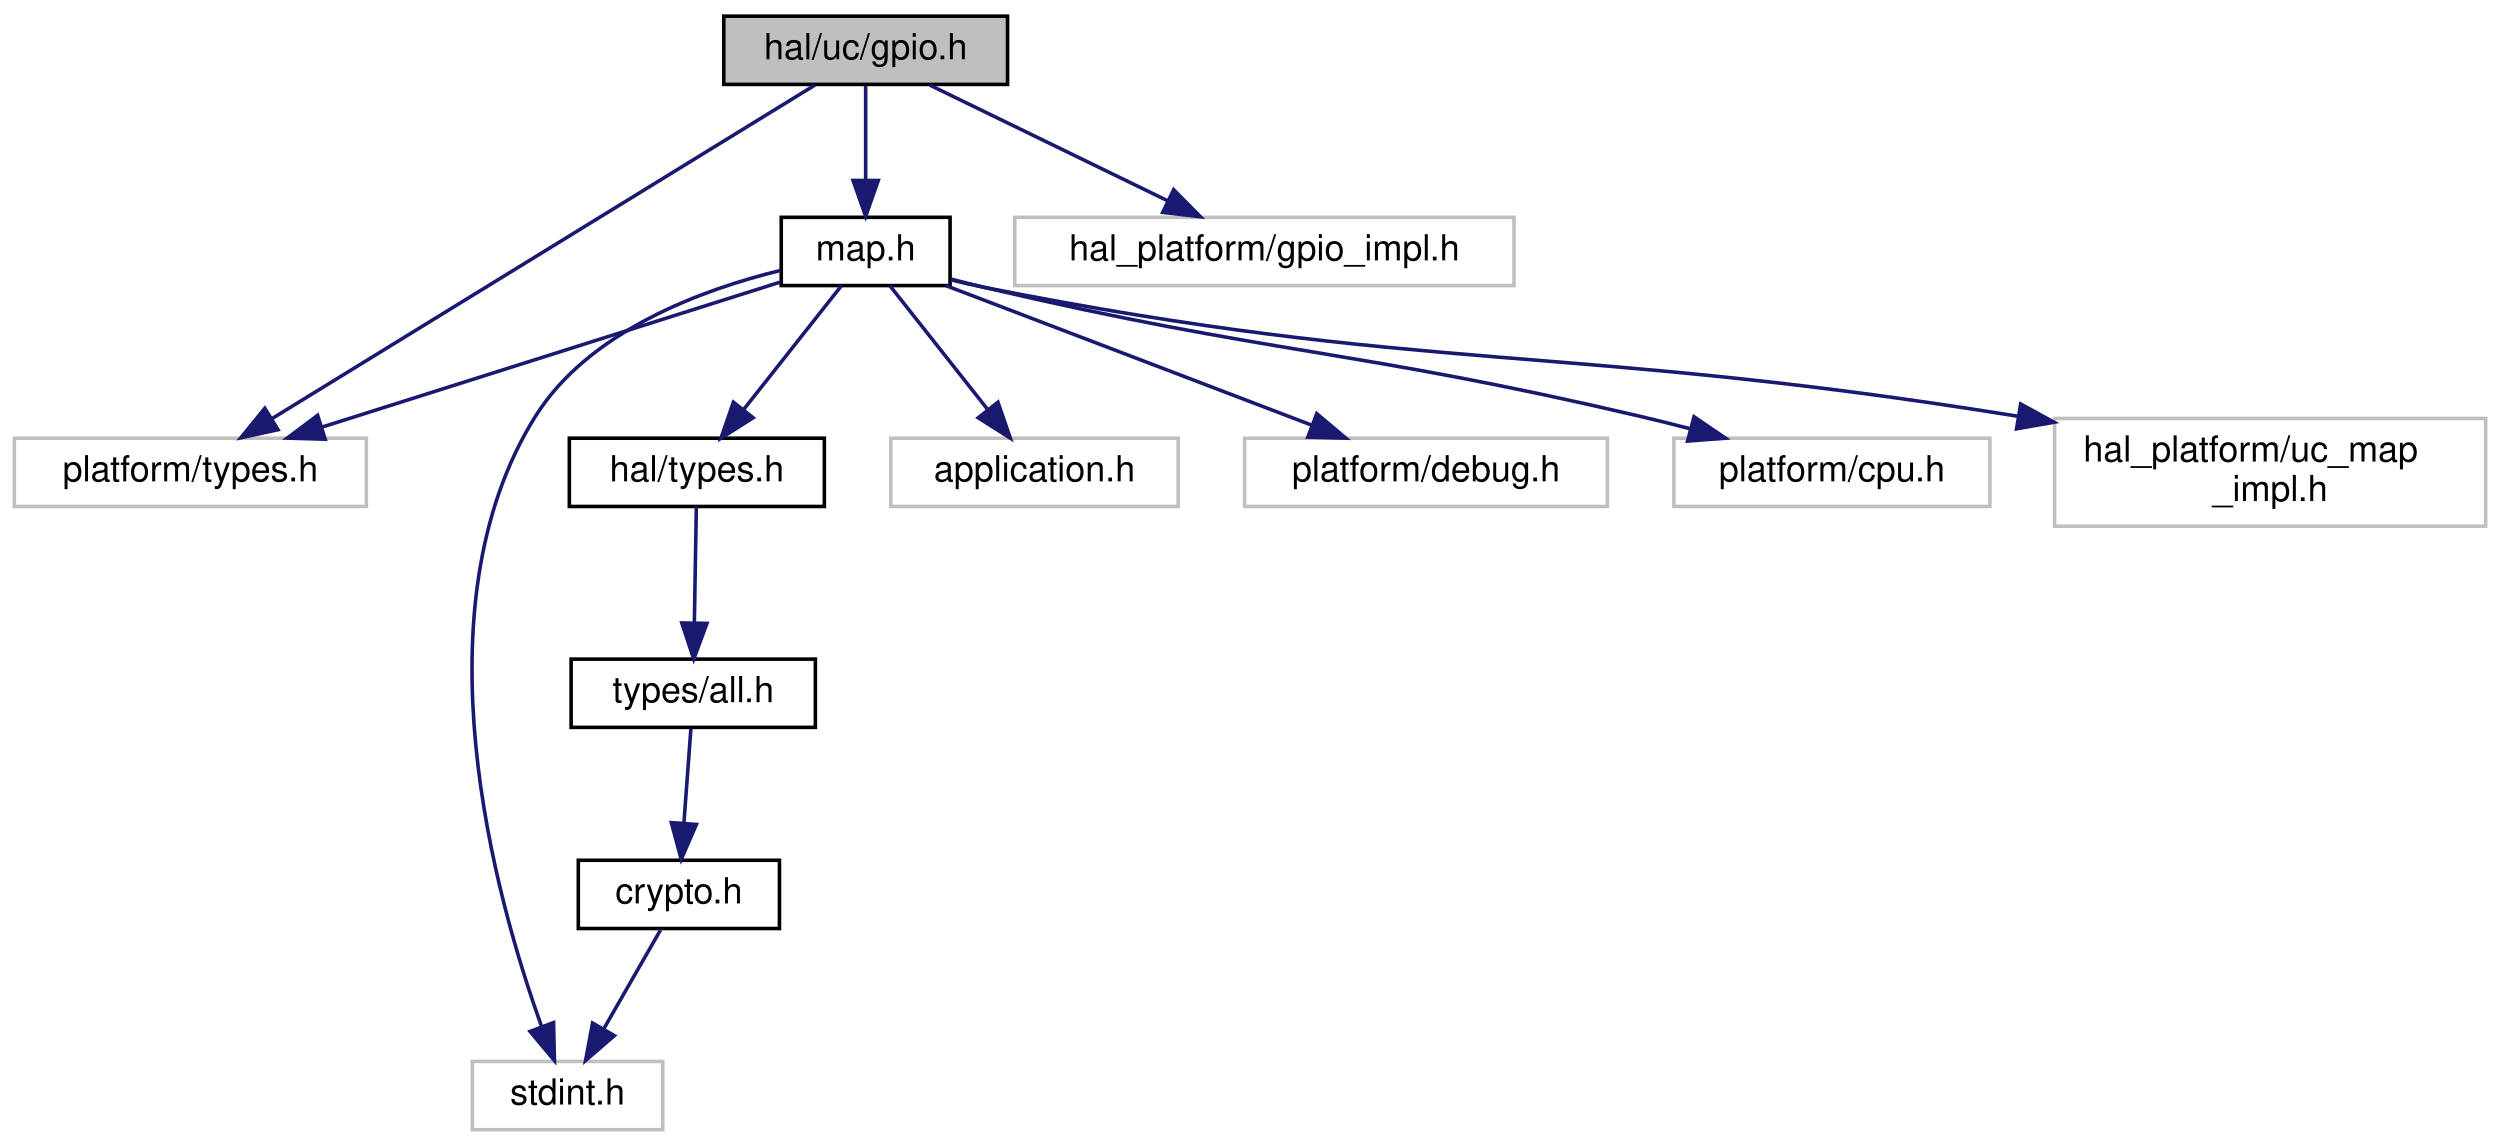
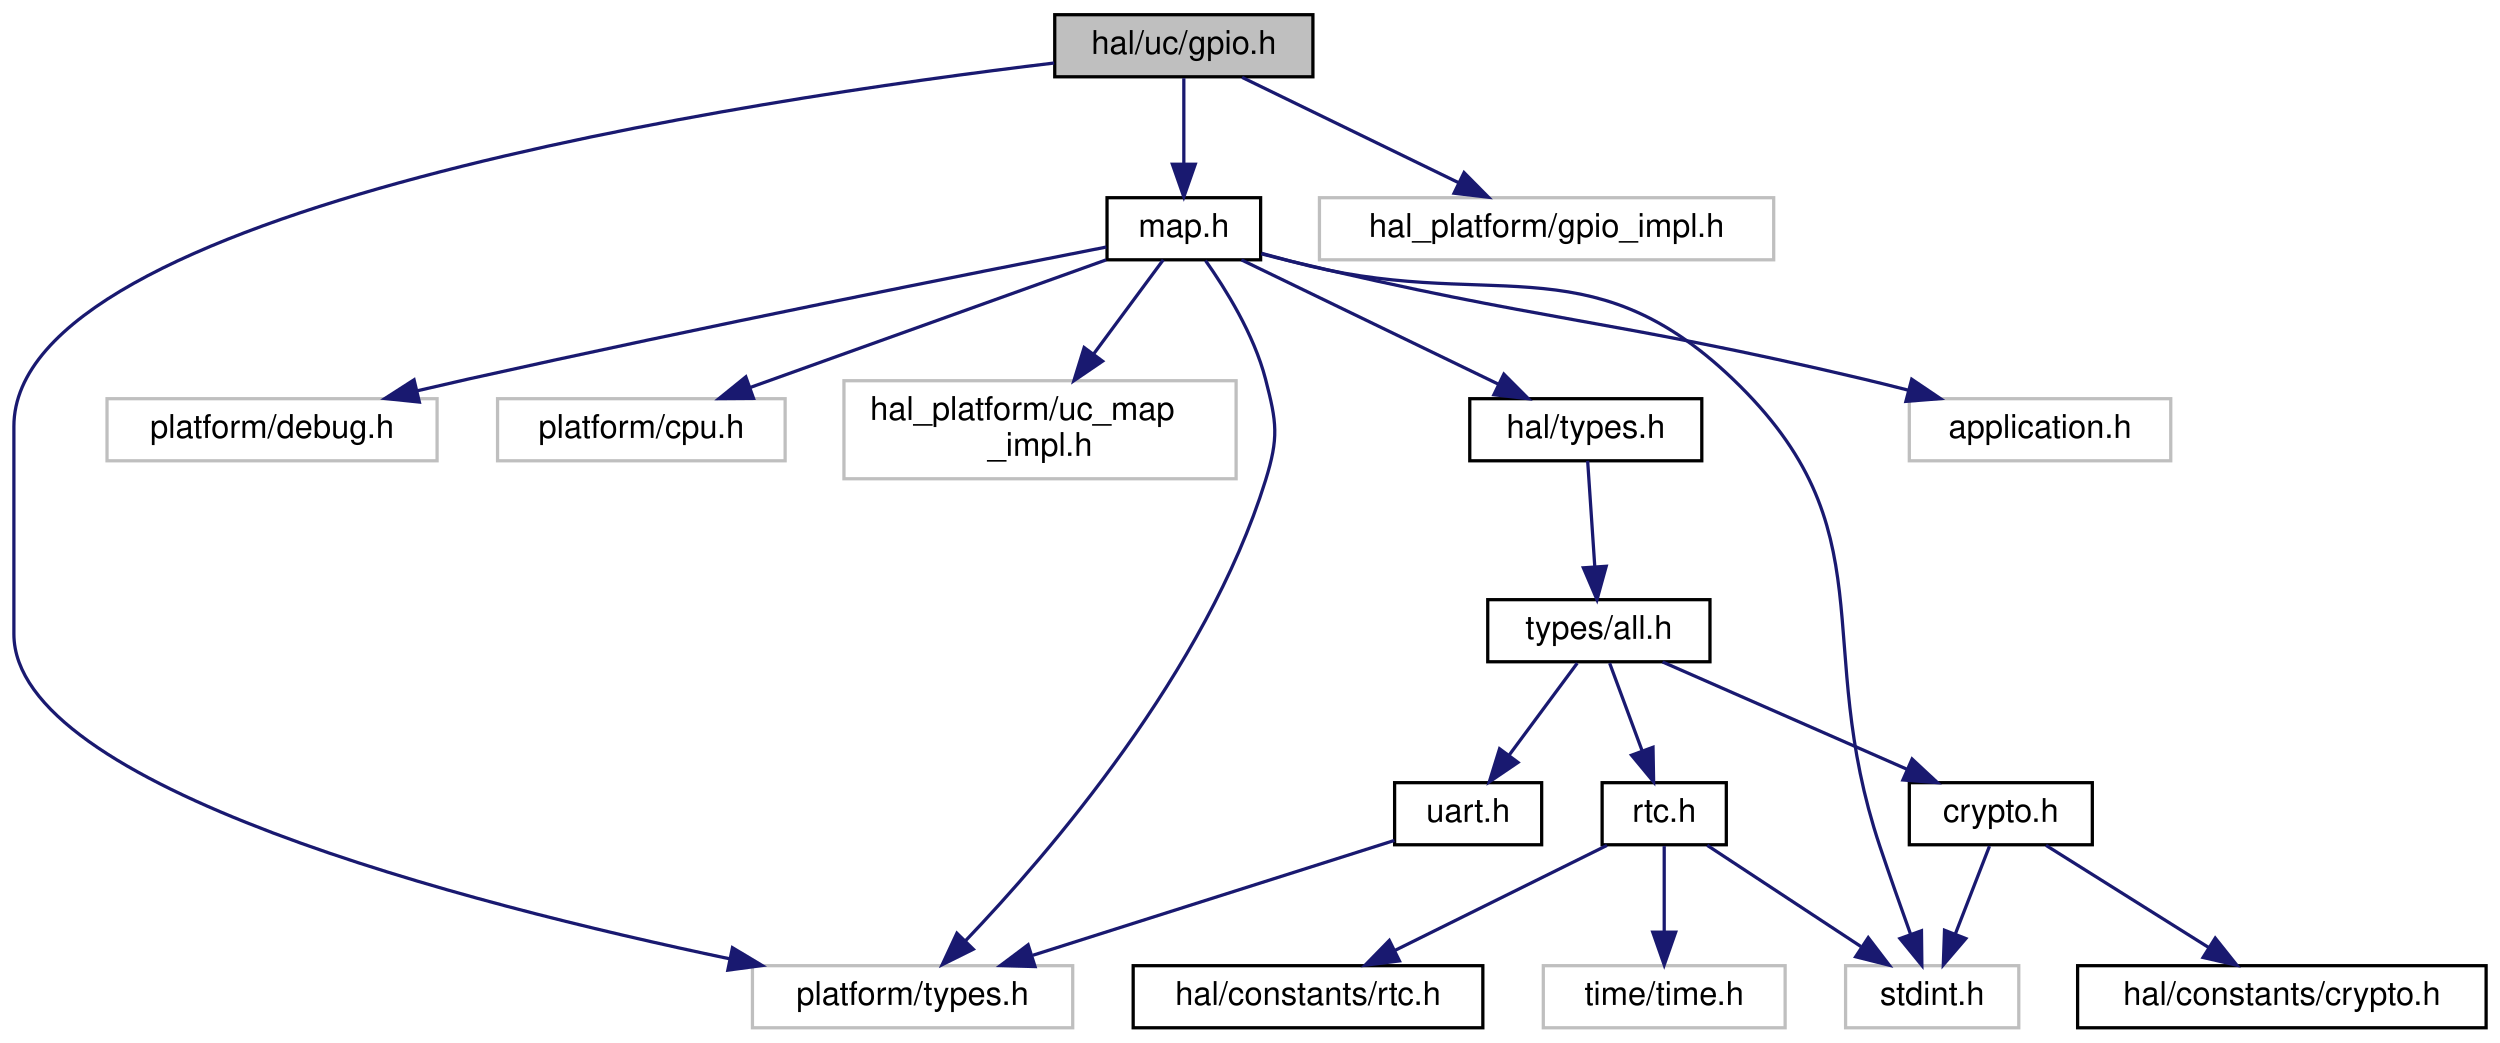
- <svg xmlns="http://www.w3.org/2000/svg" xmlns:xlink="http://www.w3.org/1999/xlink" width="696pt" height="319pt" viewBox="0.00 0.00 696.00 319.00">
+ <svg xmlns="http://www.w3.org/2000/svg" xmlns:xlink="http://www.w3.org/1999/xlink" width="765pt" height="319pt" viewBox="0.00 0.00 764.50 319.00">
  <g id="graph0" class="graph" transform="scale(1 1) rotate(0) translate(4 315)">
    <g id="node1" class="node">
      <g id="a_node1">
        <a xlink:title="HAL for uC GPIOs.">
-           <polygon fill="#bfbfbf" stroke="black" points="197.5,-291.5 197.5,-310.5 276.5,-310.5 276.5,-291.5 197.5,-291.5" />
-           <text text-anchor="middle" x="237" y="-298.5" font-family="Helvetica,sans-Serif" font-size="10.00">hal/uc/gpio.h</text>
+           <polygon fill="#bfbfbf" stroke="black" points="318.5,-291.5 318.5,-310.5 397.5,-310.5 397.5,-291.5 318.5,-291.5" />
+           <text text-anchor="middle" x="358" y="-298.5" font-family="Helvetica,sans-Serif" font-size="10.00">hal/uc/gpio.h</text>
        </a>
      </g>
    </g>
    <g id="node2" class="node">
      <g id="a_node2">
        <a xlink:title=" ">
-           <polygon fill="none" stroke="#bfbfbf" points="0,-174 0,-193 98,-193 98,-174 0,-174" />
-           <text text-anchor="middle" x="49" y="-181" font-family="Helvetica,sans-Serif" font-size="10.00">platform/types.h</text>
+           <polygon fill="none" stroke="#bfbfbf" points="226,-0.5 226,-19.5 324,-19.5 324,-0.5 226,-0.5" />
+           <text text-anchor="middle" x="275" y="-7.5" font-family="Helvetica,sans-Serif" font-size="10.00">platform/types.h</text>
        </a>
      </g>
    </g>
    <g id="edge1" class="edge">
-       <path fill="none" stroke="midnightblue" d="M222.87,-291.32C190.54,-271.45 110.93,-222.55 71.66,-198.42" />
-       <polygon fill="midnightblue" stroke="midnightblue" points="73.39,-195.38 63.04,-193.12 69.73,-201.34 73.39,-195.38" />
+       <path fill="none" stroke="midnightblue" d="M318.32,-295.72C225.11,-284.57 0,-250.79 0,-184.5 0,-184.5 0,-184.5 0,-121 0,-74.28 138.58,-38.46 218.99,-21.61" />
+       <polygon fill="midnightblue" stroke="midnightblue" points="219.88,-25 228.97,-19.55 218.47,-18.14 219.88,-25" />
    </g>
    <g id="node3" class="node">
      <g id="a_node3">
        <a xlink:href="map_8h.html" target="_top" xlink:title="HAL for uC Peripheral Map.">
-           <polygon fill="none" stroke="black" points="213.5,-235.5 213.5,-254.5 260.5,-254.5 260.5,-235.5 213.5,-235.5" />
-           <text text-anchor="middle" x="237" y="-242.5" font-family="Helvetica,sans-Serif" font-size="10.00">map.h</text>
+           <polygon fill="none" stroke="black" points="334.5,-235.5 334.5,-254.5 381.5,-254.5 381.5,-235.5 334.5,-235.5" />
+           <text text-anchor="middle" x="358" y="-242.5" font-family="Helvetica,sans-Serif" font-size="10.00">map.h</text>
        </a>
      </g>
    </g>
    <g id="edge2" class="edge">
-       <path fill="none" stroke="midnightblue" d="M237,-291.08C237,-284.01 237,-273.86 237,-264.99" />
-       <polygon fill="midnightblue" stroke="midnightblue" points="240.5,-264.75 237,-254.75 233.5,-264.75 240.5,-264.75" />
-     </g>
-     <g id="node12" class="node">
-       <g id="a_node12">
-         <a xlink:title=" ">
-           <polygon fill="none" stroke="#bfbfbf" points="278.5,-235.5 278.5,-254.5 417.5,-254.5 417.5,-235.5 278.5,-235.5" />
-           <text text-anchor="middle" x="348" y="-242.5" font-family="Helvetica,sans-Serif" font-size="10.00">hal_platform/gpio_impl.h</text>
-         </a>
-       </g>
-     </g>
-     <g id="edge13" class="edge">
-       <path fill="none" stroke="midnightblue" d="M254.83,-291.32C272.72,-282.62 300.48,-269.12 321.05,-259.11" />
-       <polygon fill="midnightblue" stroke="midnightblue" points="322.75,-262.18 330.21,-254.65 319.69,-255.88 322.75,-262.18" />
+       <path fill="none" stroke="midnightblue" d="M358,-291.08C358,-284.01 358,-273.86 358,-264.99" />
+       <polygon fill="midnightblue" stroke="midnightblue" points="361.5,-264.75 358,-254.75 354.5,-264.75 361.5,-264.75" />
+     </g>
+     <g id="node17" class="node">
+       <g id="a_node17">
+         <a xlink:title=" ">
+           <polygon fill="none" stroke="#bfbfbf" points="399.5,-235.5 399.5,-254.5 538.5,-254.5 538.5,-235.5 399.5,-235.5" />
+           <text text-anchor="middle" x="469" y="-242.5" font-family="Helvetica,sans-Serif" font-size="10.00">hal_platform/gpio_impl.h</text>
+         </a>
+       </g>
+     </g>
+     <g id="edge20" class="edge">
+       <path fill="none" stroke="midnightblue" d="M375.83,-291.32C393.72,-282.62 421.48,-269.12 442.05,-259.11" />
+       <polygon fill="midnightblue" stroke="midnightblue" points="443.75,-262.18 451.21,-254.65 440.69,-255.88 443.75,-262.18" />
    </g>
    <g id="edge4" class="edge">
-       <path fill="none" stroke="midnightblue" d="M213.19,-236.46C180.99,-226.27 123.27,-208 85.55,-196.07" />
-       <polygon fill="midnightblue" stroke="midnightblue" points="86.54,-192.71 75.95,-193.03 84.43,-199.38 86.54,-192.71" />
+       <path fill="none" stroke="midnightblue" d="M364.63,-235.27C370.77,-226.61 379.46,-212.67 383,-199 386.46,-185.66 387.09,-181.16 383,-168 364.85,-109.59 316.59,-53.67 291.17,-27.1" />
+       <polygon fill="midnightblue" stroke="midnightblue" points="293.57,-24.54 284.08,-19.82 288.56,-29.43 293.57,-24.54" />
    </g>
    <g id="node4" class="node">
      <g id="a_node4">
        <a xlink:title=" ">
-           <polygon fill="none" stroke="#bfbfbf" points="127.5,-0.5 127.5,-19.5 180.5,-19.5 180.5,-0.5 127.5,-0.5" />
-           <text text-anchor="middle" x="154" y="-7.5" font-family="Helvetica,sans-Serif" font-size="10.00">stdint.h</text>
+           <polygon fill="none" stroke="#bfbfbf" points="560.5,-0.5 560.5,-19.5 613.5,-19.5 613.5,-0.5 560.5,-0.5" />
+           <text text-anchor="middle" x="587" y="-7.5" font-family="Helvetica,sans-Serif" font-size="10.00">stdint.h</text>
        </a>
      </g>
    </g>
    <g id="edge3" class="edge">
-       <path fill="none" stroke="midnightblue" d="M213.41,-239.74C191.43,-234.39 159.87,-222.83 145,-199 111.45,-145.24 133.9,-65.04 146.75,-29.31" />
-       <polygon fill="midnightblue" stroke="midnightblue" points="150.11,-30.32 150.36,-19.73 143.56,-27.85 150.11,-30.32" />
+       <path fill="none" stroke="midnightblue" d="M381.79,-237.49C384.89,-236.65 388.02,-235.8 391,-235 450.95,-218.83 481.13,-241.93 526,-199 574.14,-152.94 549.84,-119.18 571,-56 573.97,-47.14 577.42,-37.37 580.36,-29.2" />
+       <polygon fill="midnightblue" stroke="midnightblue" points="583.72,-30.19 583.84,-19.59 577.14,-27.8 583.72,-30.19" />
    </g>
    <g id="node5" class="node">
      <g id="a_node5">
        <a xlink:href="types_8h_source.html" target="_top" xlink:title=" ">
-           <polygon fill="none" stroke="black" points="154.5,-174 154.5,-193 225.5,-193 225.5,-174 154.5,-174" />
-           <text text-anchor="middle" x="190" y="-181" font-family="Helvetica,sans-Serif" font-size="10.00">hal/types.h</text>
+           <polygon fill="none" stroke="black" points="445.5,-174 445.5,-193 516.5,-193 516.5,-174 445.5,-174" />
+           <text text-anchor="middle" x="481" y="-181" font-family="Helvetica,sans-Serif" font-size="10.00">hal/types.h</text>
        </a>
      </g>
    </g>
    <g id="edge5" class="edge">
-       <path fill="none" stroke="midnightblue" d="M230.27,-235.48C223.22,-226.55 211.97,-212.31 203.15,-201.14" />
-       <polygon fill="midnightblue" stroke="midnightblue" points="205.67,-198.69 196.72,-193.01 200.17,-203.03 205.67,-198.69" />
-     </g>
-     <g id="node8" class="node">
-       <g id="a_node8">
-         <a xlink:title=" ">
-           <polygon fill="none" stroke="#bfbfbf" points="244,-174 244,-193 324,-193 324,-174 244,-174" />
-           <text text-anchor="middle" x="284" y="-181" font-family="Helvetica,sans-Serif" font-size="10.00">application.h</text>
-         </a>
-       </g>
-     </g>
-     <g id="edge9" class="edge">
-       <path fill="none" stroke="midnightblue" d="M243.73,-235.48C250.78,-226.55 262.03,-212.31 270.85,-201.14" />
-       <polygon fill="midnightblue" stroke="midnightblue" points="273.83,-203.03 277.28,-193.01 268.33,-198.69 273.83,-203.03" />
-     </g>
-     <g id="node9" class="node">
-       <g id="a_node9">
-         <a xlink:title=" ">
-           <polygon fill="none" stroke="#bfbfbf" points="342.5,-174 342.5,-193 443.5,-193 443.5,-174 342.5,-174" />
-           <text text-anchor="middle" x="393" y="-181" font-family="Helvetica,sans-Serif" font-size="10.00">platform/debug.h</text>
-         </a>
-       </g>
-     </g>
-     <g id="edge10" class="edge">
-       <path fill="none" stroke="midnightblue" d="M259.35,-235.48C285.99,-225.31 330.71,-208.26 361.01,-196.7" />
-       <polygon fill="midnightblue" stroke="midnightblue" points="362.59,-199.84 370.69,-193.01 360.1,-193.3 362.59,-199.84" />
-     </g>
-     <g id="node10" class="node">
-       <g id="a_node10">
-         <a xlink:title=" ">
-           <polygon fill="none" stroke="#bfbfbf" points="462,-174 462,-193 550,-193 550,-174 462,-174" />
-           <text text-anchor="middle" x="506" y="-181" font-family="Helvetica,sans-Serif" font-size="10.00">platform/cpu.h</text>
-         </a>
-       </g>
-     </g>
-     <g id="edge11" class="edge">
-       <path fill="none" stroke="midnightblue" d="M260.74,-237.31C263.85,-236.49 266.99,-235.7 270,-235 350.7,-216.08 372.3,-217.95 453,-199 457.4,-197.97 461.99,-196.82 466.55,-195.63" />
-       <polygon fill="midnightblue" stroke="midnightblue" points="467.62,-198.97 476.38,-193.01 465.82,-192.21 467.62,-198.97" />
-     </g>
-     <g id="node11" class="node">
-       <g id="a_node11">
-         <a xlink:title=" ">
-           <polygon fill="none" stroke="#bfbfbf" points="568,-168.5 568,-198.5 688,-198.5 688,-168.5 568,-168.5" />
-           <text text-anchor="start" x="576" y="-186.5" font-family="Helvetica,sans-Serif" font-size="10.00">hal_platform/uc_map</text>
-           <text text-anchor="middle" x="628" y="-175.5" font-family="Helvetica,sans-Serif" font-size="10.00">_impl.h</text>
-         </a>
-       </g>
-     </g>
-     <g id="edge12" class="edge">
-       <path fill="none" stroke="midnightblue" d="M260.7,-237.1C263.81,-236.33 266.97,-235.6 270,-235 393.76,-210.55 429.53,-219.82 557.64,-199.13" />
-       <polygon fill="midnightblue" stroke="midnightblue" points="558.55,-202.53 567.85,-197.45 557.41,-195.62 558.55,-202.53" />
+       <path fill="none" stroke="midnightblue" d="M375.62,-235.48C396.17,-225.53 430.36,-208.99 454.21,-197.46" />
+       <polygon fill="midnightblue" stroke="midnightblue" points="455.93,-200.51 463.41,-193.01 452.88,-194.21 455.93,-200.51" />
+     </g>
+     <g id="node13" class="node">
+       <g id="a_node13">
+         <a xlink:title=" ">
+           <polygon fill="none" stroke="#bfbfbf" points="580,-174 580,-193 660,-193 660,-174 580,-174" />
+           <text text-anchor="middle" x="620" y="-181" font-family="Helvetica,sans-Serif" font-size="10.00">application.h</text>
+         </a>
+       </g>
+     </g>
+     <g id="edge16" class="edge">
+       <path fill="none" stroke="midnightblue" d="M381.75,-237.33C384.85,-236.52 388,-235.72 391,-235 468.23,-216.54 488.73,-217.3 566,-199 570.42,-197.95 575.04,-196.8 579.62,-195.62" />
+       <polygon fill="midnightblue" stroke="midnightblue" points="580.74,-198.95 589.52,-193.02 578.96,-192.18 580.74,-198.95" />
+     </g>
+     <g id="node14" class="node">
+       <g id="a_node14">
+         <a xlink:title=" ">
+           <polygon fill="none" stroke="#bfbfbf" points="28.5,-174 28.5,-193 129.5,-193 129.5,-174 28.5,-174" />
+           <text text-anchor="middle" x="79" y="-181" font-family="Helvetica,sans-Serif" font-size="10.00">platform/debug.h</text>
+         </a>
+       </g>
+     </g>
+     <g id="edge17" class="edge">
+       <path fill="none" stroke="midnightblue" d="M334.29,-239.41C294.04,-231.55 209.84,-214.83 139,-199 133.97,-197.87 128.7,-196.66 123.47,-195.43" />
+       <polygon fill="midnightblue" stroke="midnightblue" points="124.07,-191.97 113.54,-193.06 122.45,-198.78 124.07,-191.97" />
+     </g>
+     <g id="node15" class="node">
+       <g id="a_node15">
+         <a xlink:title=" ">
+           <polygon fill="none" stroke="#bfbfbf" points="148,-174 148,-193 236,-193 236,-174 148,-174" />
+           <text text-anchor="middle" x="192" y="-181" font-family="Helvetica,sans-Serif" font-size="10.00">platform/cpu.h</text>
+         </a>
+       </g>
+     </g>
+     <g id="edge18" class="edge">
+       <path fill="none" stroke="midnightblue" d="M334.22,-235.48C305.62,-225.22 257.45,-207.96 225.2,-196.4" />
+       <polygon fill="midnightblue" stroke="midnightblue" points="226.33,-193.09 215.74,-193.01 223.97,-199.68 226.33,-193.09" />
+     </g>
+     <g id="node16" class="node">
+       <g id="a_node16">
+         <a xlink:title=" ">
+           <polygon fill="none" stroke="#bfbfbf" points="254,-168.5 254,-198.5 374,-198.5 374,-168.5 254,-168.5" />
+           <text text-anchor="start" x="262" y="-186.5" font-family="Helvetica,sans-Serif" font-size="10.00">hal_platform/uc_map</text>
+           <text text-anchor="middle" x="314" y="-175.5" font-family="Helvetica,sans-Serif" font-size="10.00">_impl.h</text>
+         </a>
+       </g>
+     </g>
+     <g id="edge19" class="edge">
+       <path fill="none" stroke="midnightblue" d="M351.7,-235.48C346.13,-227.94 337.76,-216.63 330.32,-206.57" />
+       <polygon fill="midnightblue" stroke="midnightblue" points="333.13,-204.48 324.37,-198.52 327.5,-208.64 333.13,-204.48" />
    </g>
    <g id="node6" class="node">
      <g id="a_node6">
        <a xlink:href="types_2all_8h_source.html" target="_top" xlink:title=" ">
-           <polygon fill="none" stroke="black" points="155,-112.5 155,-131.5 223,-131.5 223,-112.5 155,-112.5" />
-           <text text-anchor="middle" x="189" y="-119.5" font-family="Helvetica,sans-Serif" font-size="10.00">types/all.h</text>
+           <polygon fill="none" stroke="black" points="451,-112.5 451,-131.5 519,-131.5 519,-112.5 451,-112.5" />
+           <text text-anchor="middle" x="485" y="-119.5" font-family="Helvetica,sans-Serif" font-size="10.00">types/all.h</text>
        </a>
      </g>
    </g>
    <g id="edge6" class="edge">
-       <path fill="none" stroke="midnightblue" d="M189.86,-173.98C189.72,-165.58 189.5,-152.48 189.31,-141.66" />
-       <polygon fill="midnightblue" stroke="midnightblue" points="192.81,-141.45 189.14,-131.51 185.81,-141.57 192.81,-141.45" />
+       <path fill="none" stroke="midnightblue" d="M481.57,-173.98C482.14,-165.58 483.02,-152.48 483.75,-141.66" />
+       <polygon fill="midnightblue" stroke="midnightblue" points="487.25,-141.72 484.43,-131.51 480.26,-141.25 487.25,-141.72" />
    </g>
    <g id="node7" class="node">
      <g id="a_node7">
        <a xlink:href="types_2crypto_8h_source.html" target="_top" xlink:title=" ">
-           <polygon fill="none" stroke="black" points="157,-56.5 157,-75.5 213,-75.5 213,-56.5 157,-56.5" />
-           <text text-anchor="middle" x="185" y="-63.5" font-family="Helvetica,sans-Serif" font-size="10.00">crypto.h</text>
+           <polygon fill="none" stroke="black" points="580,-56.5 580,-75.5 636,-75.5 636,-56.5 580,-56.5" />
+           <text text-anchor="middle" x="608" y="-63.5" font-family="Helvetica,sans-Serif" font-size="10.00">crypto.h</text>
        </a>
      </g>
    </g>
    <g id="edge7" class="edge">
-       <path fill="none" stroke="midnightblue" d="M188.34,-112.08C187.82,-105.01 187.06,-94.86 186.41,-85.99" />
-       <polygon fill="midnightblue" stroke="midnightblue" points="189.88,-85.47 185.65,-75.75 182.9,-85.98 189.88,-85.47" />
+       <path fill="none" stroke="midnightblue" d="M504.49,-112.44C524.64,-103.6 556.32,-89.69 579.33,-79.59" />
+       <polygon fill="midnightblue" stroke="midnightblue" points="580.85,-82.74 588.6,-75.52 578.04,-76.33 580.85,-82.74" />
+     </g>
+     <g id="node9" class="node">
+       <g id="a_node9">
+         <a xlink:href="types_2rtc_8h_source.html" target="_top" xlink:title=" ">
+           <polygon fill="none" stroke="black" points="486,-56.5 486,-75.5 524,-75.5 524,-56.5 486,-56.5" />
+           <text text-anchor="middle" x="505" y="-63.5" font-family="Helvetica,sans-Serif" font-size="10.00">rtc.h</text>
+         </a>
+       </g>
+     </g>
+     <g id="edge10" class="edge">
+       <path fill="none" stroke="midnightblue" d="M488.3,-112.08C490.98,-104.85 494.85,-94.41 498.19,-85.4" />
+       <polygon fill="midnightblue" stroke="midnightblue" points="501.57,-86.34 501.76,-75.75 495,-83.91 501.57,-86.34" />
+     </g>
+     <g id="node12" class="node">
+       <g id="a_node12">
+         <a xlink:href="types_2uart_8h_source.html" target="_top" xlink:title=" ">
+           <polygon fill="none" stroke="black" points="422.5,-56.5 422.5,-75.5 467.5,-75.5 467.5,-56.5 422.5,-56.5" />
+           <text text-anchor="middle" x="445" y="-63.5" font-family="Helvetica,sans-Serif" font-size="10.00">uart.h</text>
+         </a>
+       </g>
+     </g>
+     <g id="edge14" class="edge">
+       <path fill="none" stroke="midnightblue" d="M478.39,-112.08C472.74,-104.46 464.46,-93.26 457.55,-83.94" />
+       <polygon fill="midnightblue" stroke="midnightblue" points="460.25,-81.7 451.48,-75.75 454.62,-85.87 460.25,-81.7" />
    </g>
    <g id="edge8" class="edge">
-       <path fill="none" stroke="midnightblue" d="M179.88,-56.08C175.59,-48.61 169.34,-37.72 164.06,-28.52" />
-       <polygon fill="midnightblue" stroke="midnightblue" points="167.04,-26.68 159.02,-19.75 160.97,-30.17 167.04,-26.68" />
+       <path fill="none" stroke="midnightblue" d="M604.53,-56.08C601.69,-48.77 597.57,-38.18 594.04,-29.1" />
+       <polygon fill="midnightblue" stroke="midnightblue" points="597.29,-27.8 590.4,-19.75 590.77,-30.34 597.29,-27.8" />
+     </g>
+     <g id="node8" class="node">
+       <g id="a_node8">
+         <a xlink:href="constants_2crypto_8h_source.html" target="_top" xlink:title=" ">
+           <polygon fill="none" stroke="black" points="631.5,-0.5 631.5,-19.5 756.5,-19.5 756.5,-0.5 631.5,-0.5" />
+           <text text-anchor="middle" x="694" y="-7.5" font-family="Helvetica,sans-Serif" font-size="10.00">hal/constants/crypto.h</text>
+         </a>
+       </g>
+     </g>
+     <g id="edge9" class="edge">
+       <path fill="none" stroke="midnightblue" d="M621.82,-56.32C635.23,-47.9 655.82,-34.97 671.59,-25.07" />
+       <polygon fill="midnightblue" stroke="midnightblue" points="673.61,-27.94 680.22,-19.65 669.89,-22.01 673.61,-27.94" />
+     </g>
+     <g id="edge11" class="edge">
+       <path fill="none" stroke="midnightblue" d="M518.17,-56.32C530.85,-47.98 550.23,-35.21 565.21,-25.35" />
+       <polygon fill="midnightblue" stroke="midnightblue" points="567.43,-28.08 573.86,-19.65 563.58,-22.23 567.43,-28.08" />
+     </g>
+     <g id="node10" class="node">
+       <g id="a_node10">
+         <a xlink:href="constants_2rtc_8h_source.html" target="_top" xlink:title=" ">
+           <polygon fill="none" stroke="black" points="342.5,-0.5 342.5,-19.5 449.5,-19.5 449.5,-0.5 342.5,-0.5" />
+           <text text-anchor="middle" x="396" y="-7.5" font-family="Helvetica,sans-Serif" font-size="10.00">hal/constants/rtc.h</text>
+         </a>
+       </g>
+     </g>
+     <g id="edge12" class="edge">
+       <path fill="none" stroke="midnightblue" d="M487.49,-56.32C469.93,-47.62 442.67,-34.12 422.47,-24.11" />
+       <polygon fill="midnightblue" stroke="midnightblue" points="423.98,-20.96 413.47,-19.65 420.88,-27.23 423.98,-20.96" />
+     </g>
+     <g id="node11" class="node">
+       <g id="a_node11">
+         <a xlink:title=" ">
+           <polygon fill="none" stroke="#bfbfbf" points="468,-0.5 468,-19.5 542,-19.5 542,-0.5 468,-0.5" />
+           <text text-anchor="middle" x="505" y="-7.5" font-family="Helvetica,sans-Serif" font-size="10.00">time/time.h</text>
+         </a>
+       </g>
+     </g>
+     <g id="edge13" class="edge">
+       <path fill="none" stroke="midnightblue" d="M505,-56.08C505,-49.01 505,-38.86 505,-29.99" />
+       <polygon fill="midnightblue" stroke="midnightblue" points="508.5,-29.75 505,-19.75 501.5,-29.75 508.5,-29.75" />
+     </g>
+     <g id="edge15" class="edge">
+       <path fill="none" stroke="midnightblue" d="M422.43,-57.83C394.19,-48.86 345.46,-33.38 311.8,-22.69" />
+       <polygon fill="midnightblue" stroke="midnightblue" points="312.47,-19.23 301.88,-19.54 310.35,-25.9 312.47,-19.23" />
    </g>
  </g>
</svg>
